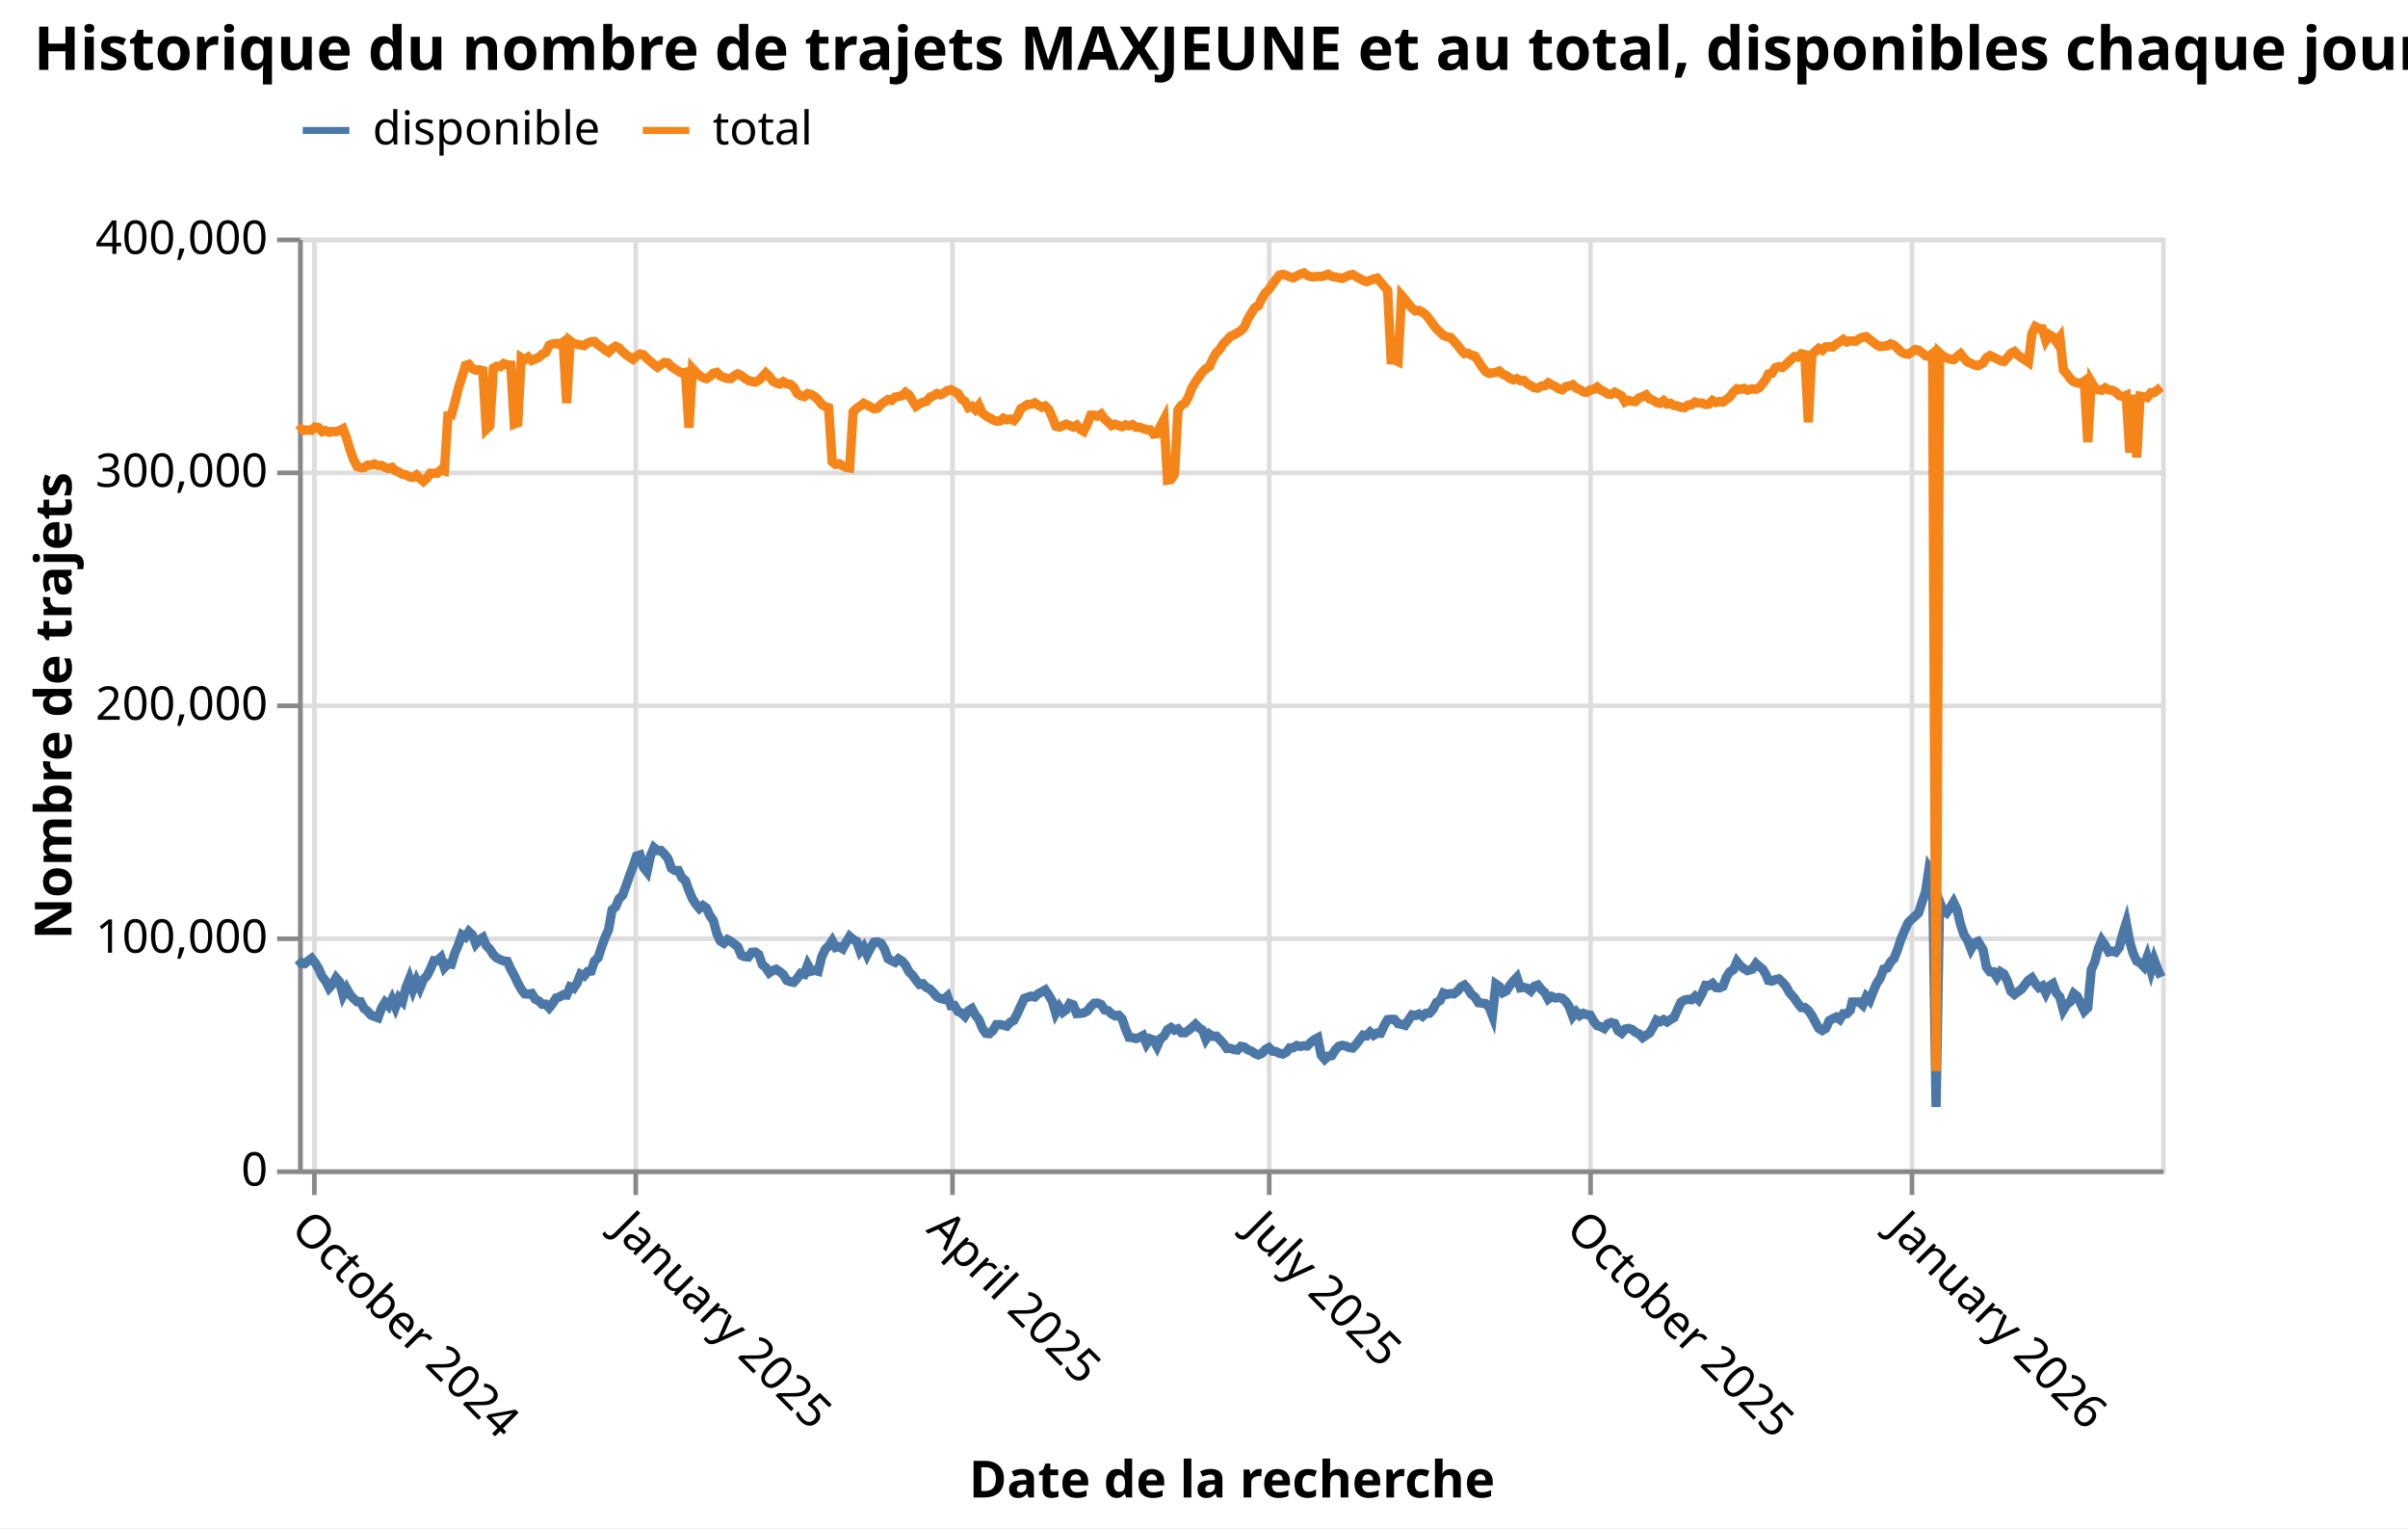
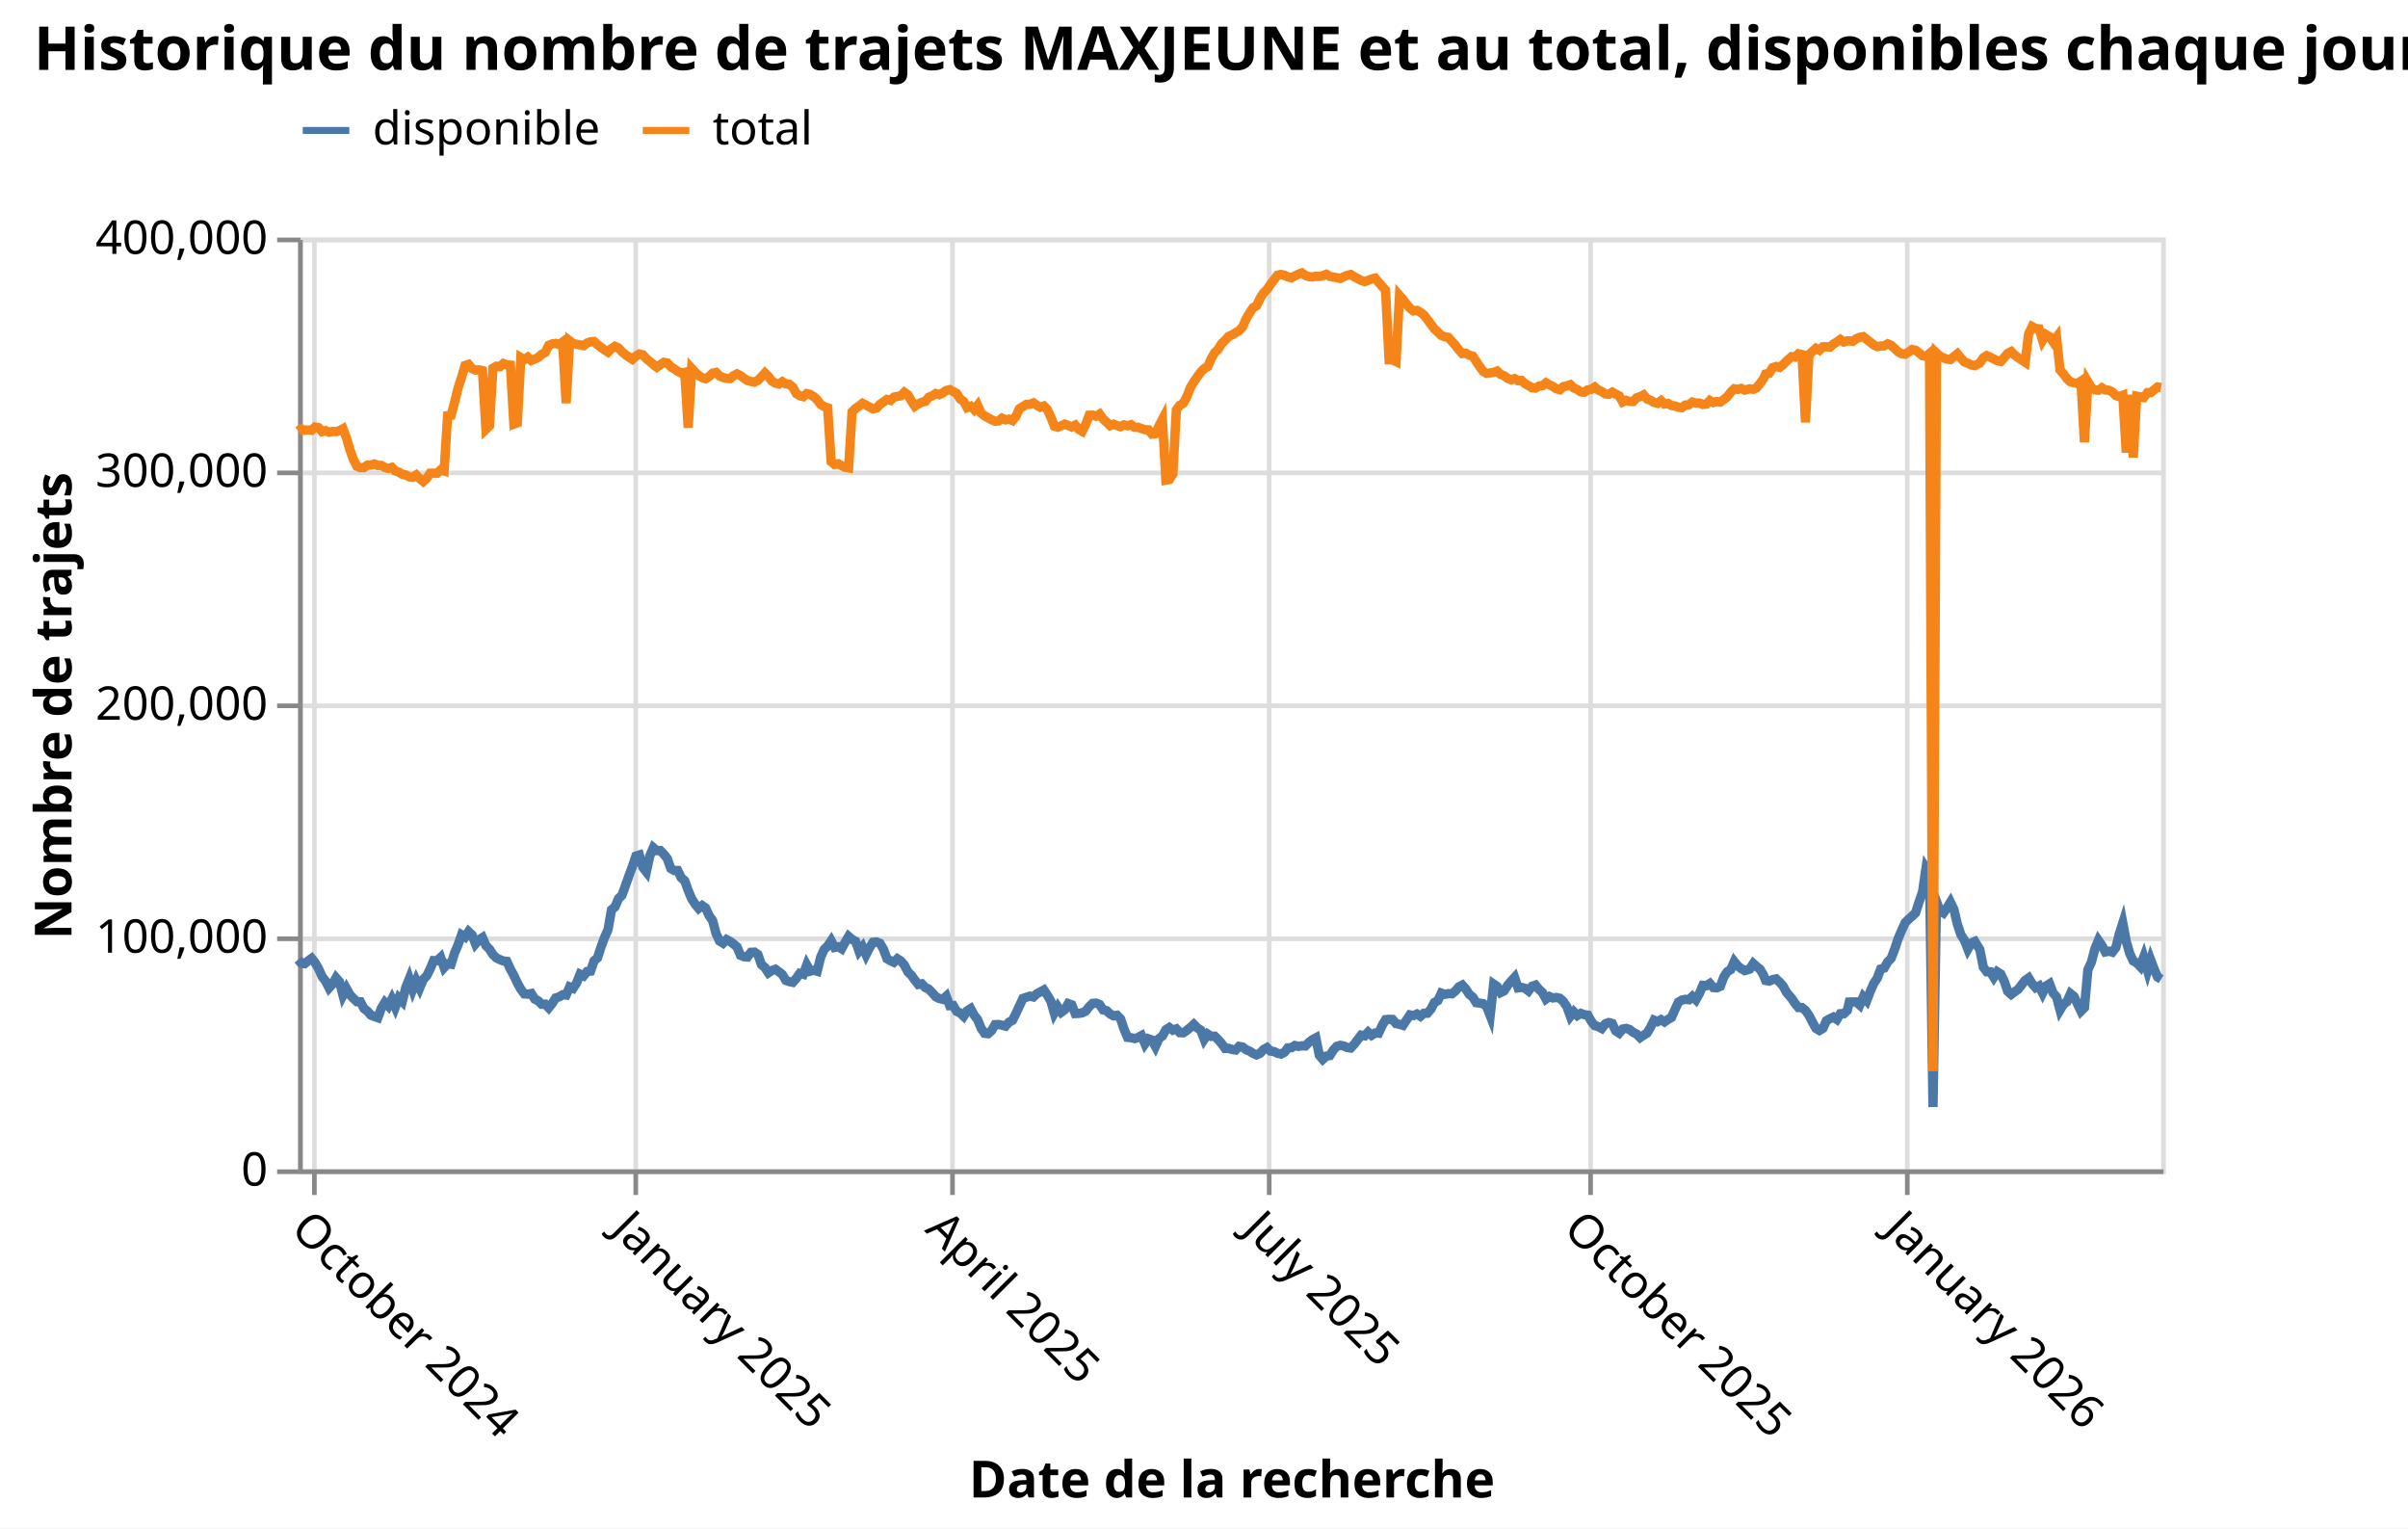
<svg xmlns="http://www.w3.org/2000/svg" version="1.1" class="marks" width="517" height="328" viewBox="0 0 517 328">
  <rect width="517" height="328" fill="white" />
  <g fill="none" stroke-miterlimit="10" transform="translate(64,51)">
    <g class="mark-group role-frame root" role="graphics-object" aria-roledescription="group mark container">
      <g transform="translate(0,0)">
        <path class="background" aria-hidden="true" d="M0.5,0.5h400v200h-400Z" stroke="#ddd" />
        <g>
          <g class="mark-group role-axis" aria-hidden="true">
            <g transform="translate(0.5,200.5)">
              <path class="background" aria-hidden="true" d="M0,0h0v0h0Z" pointer-events="none" />
              <g>
                <g class="mark-rule role-axis-grid" pointer-events="none">
                  <line transform="translate(3,-200)" x2="0" y2="200" stroke="#ddd" stroke-width="1" opacity="1" />
                  <line transform="translate(72,-200)" x2="0" y2="200" stroke="#ddd" stroke-width="1" opacity="1" />
                  <line transform="translate(140,-200)" x2="0" y2="200" stroke="#ddd" stroke-width="1" opacity="1" />
                  <line transform="translate(208,-200)" x2="0" y2="200" stroke="#ddd" stroke-width="1" opacity="1" />
                  <line transform="translate(277,-200)" x2="0" y2="200" stroke="#ddd" stroke-width="1" opacity="1" />
-                   <line transform="translate(346,-200)" x2="0" y2="200" stroke="#ddd" stroke-width="1" opacity="1" />
+                   <line transform="translate(345,-200)" x2="0" y2="200" stroke="#ddd" stroke-width="1" opacity="1" />
                </g>
              </g>
              <path class="foreground" aria-hidden="true" d="" pointer-events="none" display="none" />
            </g>
          </g>
          <g class="mark-group role-axis" aria-hidden="true">
            <g transform="translate(0.5,0.5)">
              <path class="background" aria-hidden="true" d="M0,0h0v0h0Z" pointer-events="none" />
              <g>
                <g class="mark-rule role-axis-grid" pointer-events="none">
                  <line transform="translate(0,200)" x2="400" y2="0" stroke="#ddd" stroke-width="1" opacity="1" />
                  <line transform="translate(0,150)" x2="400" y2="0" stroke="#ddd" stroke-width="1" opacity="1" />
                  <line transform="translate(0,100)" x2="400" y2="0" stroke="#ddd" stroke-width="1" opacity="1" />
                  <line transform="translate(0,50)" x2="400" y2="0" stroke="#ddd" stroke-width="1" opacity="1" />
                  <line transform="translate(0,0)" x2="400" y2="0" stroke="#ddd" stroke-width="1" opacity="1" />
                </g>
              </g>
              <path class="foreground" aria-hidden="true" d="" pointer-events="none" display="none" />
            </g>
          </g>
          <g class="mark-group role-axis" role="graphics-symbol" aria-roledescription="axis" aria-label="X-axis titled 'Date de la recherche' for a time scale with values from September 2024 to March 2026">
            <g transform="translate(0.5,200.5)">
              <path class="background" aria-hidden="true" d="M0,0h0v0h0Z" pointer-events="none" />
              <g>
                <g class="mark-rule role-axis-tick" pointer-events="none">
                  <line transform="translate(3,0)" x2="0" y2="5" stroke="#888" stroke-width="1" opacity="1" />
                  <line transform="translate(72,0)" x2="0" y2="5" stroke="#888" stroke-width="1" opacity="1" />
                  <line transform="translate(140,0)" x2="0" y2="5" stroke="#888" stroke-width="1" opacity="1" />
                  <line transform="translate(208,0)" x2="0" y2="5" stroke="#888" stroke-width="1" opacity="1" />
                  <line transform="translate(277,0)" x2="0" y2="5" stroke="#888" stroke-width="1" opacity="1" />
-                   <line transform="translate(346,0)" x2="0" y2="5" stroke="#888" stroke-width="1" opacity="1" />
+                   <line transform="translate(345,0)" x2="0" y2="5" stroke="#888" stroke-width="1" opacity="1" />
                </g>
                <g class="mark-text role-axis-label" pointer-events="none">
-                   <text text-anchor="start" transform="translate(3.276006,7) rotate(45) translate(0,8)" font-family="sans-serif" font-size="10px" fill="#000" opacity="1">October 2024</text>
-                   <text text-anchor="start" transform="translate(72.27909,7) rotate(45) translate(0,8)" font-family="sans-serif" font-size="10px" fill="#000" opacity="1">January 2025</text>
-                   <text text-anchor="start" transform="translate(139.7821,7) rotate(45) translate(0,8)" font-family="sans-serif" font-size="10px" fill="#000" opacity="1">April 2025</text>
-                   <text text-anchor="start" transform="translate(208.0352,7) rotate(45) translate(0,8)" font-family="sans-serif" font-size="10px" fill="#000" opacity="1">July 2025</text>
-                   <text text-anchor="start" transform="translate(277.0383,7) rotate(45) translate(0,8)" font-family="sans-serif" font-size="10px" fill="#000" opacity="1">October 2025</text>
-                   <text text-anchor="start" transform="translate(346.0413,7) rotate(45) translate(0,8)" font-family="sans-serif" font-size="10px" fill="#000" opacity="1">January 2026</text>
+                   <text text-anchor="start" transform="translate(3.269875,7) rotate(45) translate(0,8)" font-family="sans-serif" font-size="10px" fill="#000" opacity="1">October 2024</text>
+                   <text text-anchor="start" transform="translate(72.14382,7) rotate(45) translate(0,8)" font-family="sans-serif" font-size="10px" fill="#000" opacity="1">January 2025</text>
+                   <text text-anchor="start" transform="translate(139.5205,7) rotate(45) translate(0,8)" font-family="sans-serif" font-size="10px" fill="#000" opacity="1">April 2025</text>
+                   <text text-anchor="start" transform="translate(207.6458,7) rotate(45) translate(0,8)" font-family="sans-serif" font-size="10px" fill="#000" opacity="1">July 2025</text>
+                   <text text-anchor="start" transform="translate(276.5198,7) rotate(45) translate(0,8)" font-family="sans-serif" font-size="10px" fill="#000" opacity="1">October 2025</text>
+                   <text text-anchor="start" transform="translate(345.3937,7) rotate(45) translate(0,8)" font-family="sans-serif" font-size="10px" fill="#000" opacity="1">January 2026</text>
                </g>
                <g class="mark-rule role-axis-domain" pointer-events="none">
                  <line transform="translate(0,0)" x2="400" y2="0" stroke="#888" stroke-width="1" opacity="1" />
                </g>
                <g class="mark-text role-axis-title" pointer-events="none">
                  <text text-anchor="middle" transform="translate(200,69.92215)" font-family="sans-serif" font-size="11px" font-weight="bold" fill="#000" opacity="1">Date de la recherche</text>
                </g>
              </g>
              <path class="foreground" aria-hidden="true" d="" pointer-events="none" display="none" />
            </g>
          </g>
          <g class="mark-group role-axis" role="graphics-symbol" aria-roledescription="axis" aria-label="Y-axis titled 'Nombre de trajets' for a linear scale with values from 0 to 400,000">
            <g transform="translate(0.5,0.5)">
              <path class="background" aria-hidden="true" d="M0,0h0v0h0Z" pointer-events="none" />
              <g>
                <g class="mark-rule role-axis-tick" pointer-events="none">
                  <line transform="translate(0,200)" x2="-5" y2="0" stroke="#888" stroke-width="1" opacity="1" />
                  <line transform="translate(0,150)" x2="-5" y2="0" stroke="#888" stroke-width="1" opacity="1" />
                  <line transform="translate(0,100)" x2="-5" y2="0" stroke="#888" stroke-width="1" opacity="1" />
                  <line transform="translate(0,50)" x2="-5" y2="0" stroke="#888" stroke-width="1" opacity="1" />
                  <line transform="translate(0,0)" x2="-5" y2="0" stroke="#888" stroke-width="1" opacity="1" />
                </g>
                <g class="mark-text role-axis-label" pointer-events="none">
                  <text text-anchor="end" transform="translate(-7,203)" font-family="sans-serif" font-size="10px" fill="#000" opacity="1">0</text>
                  <text text-anchor="end" transform="translate(-7,153)" font-family="sans-serif" font-size="10px" fill="#000" opacity="1">100,000</text>
                  <text text-anchor="end" transform="translate(-7,103)" font-family="sans-serif" font-size="10px" fill="#000" opacity="1">200,000</text>
                  <text text-anchor="end" transform="translate(-7,53)" font-family="sans-serif" font-size="10px" fill="#000" opacity="1">300,000</text>
                  <text text-anchor="end" transform="translate(-7,3)" font-family="sans-serif" font-size="10px" fill="#000" opacity="1">400,000</text>
                </g>
                <g class="mark-rule role-axis-domain" pointer-events="none">
                  <line transform="translate(0,200)" x2="0" y2="-200" stroke="#888" stroke-width="1" opacity="1" />
                </g>
                <g class="mark-text role-axis-title" pointer-events="none">
                  <text text-anchor="middle" transform="translate(-47.14746,100) rotate(-90) translate(0,-2)" font-family="sans-serif" font-size="11px" font-weight="bold" fill="#000" opacity="1">Nombre de trajets</text>
                </g>
              </g>
              <path class="foreground" aria-hidden="true" d="" pointer-events="none" display="none" />
            </g>
          </g>
          <g class="mark-group role-scope pathgroup" role="graphics-object" aria-roledescription="group mark container">
            <g transform="translate(0,0)">
              <path class="background" aria-hidden="true" d="M0,0h400v200h-400Z" />
              <g>
                <g class="mark-line role-mark marks" role="graphics-object" aria-roledescription="line mark container">
-                   <path aria-label="Date de la recherche: September 2024; Nombre de trajets: 90064; variable: disponible" role="graphics-symbol" aria-roledescription="line mark" d="M0,154.968L0.659,155.733L1.409,155.849L2.159,155.249L2.909,154.706L3.659,155.647L4.41,156.936L5.16,158.611L5.909,159.578L6.659,161.051L7.409,160.232L8.159,158.887L8.91,159.757L9.66,162.622L10.41,161.186L11.16,162.517L11.91,163.314L12.66,164.01L13.41,164.032L14.16,165.467L14.91,166.043L15.66,166.883L16.41,167.187L17.16,167.45L17.91,165.395L18.66,164.165L19.41,164.939L20.16,163.463L20.91,165.186L21.66,163.209L22.41,163.971L23.16,160.982L23.916,159.082L24.66,161.376L25.41,159.478L26.16,161.072L26.91,159.24L27.661,158.471L28.41,156.976L29.16,155.186L29.91,155.206L30.662,154.501L31.411,156.687L32.161,155.87L32.911,155.975L33.661,153.544L34.411,151.81L35.162,149.657L35.911,150.119L36.661,148.968L37.411,149.665L38.163,151.587L38.911,150.725L39.662,150.247L40.411,151.977L41.161,152.725L41.911,153.898L42.661,154.616L43.411,154.978L44.161,155.274L44.911,155.354L45.661,157.015L46.411,158.365L47.161,159.98L47.911,161.327L48.661,162.333L49.411,162.388L50.162,162.251L50.911,163.458L51.662,163.83L52.412,164.564L53.162,164.539L53.912,165.319L54.662,164.379L55.412,163.203L56.162,162.973L56.912,162.518L57.662,162.586L58.412,160.835L59.162,161.142L59.912,159.983L60.662,158.101L61.412,158.467L62.162,157.526L62.912,157.444L63.662,155.239L64.412,154.588L65.162,152.251L65.912,150.225L66.662,148.563L67.412,144.291L68.162,143.67L68.912,141.894L69.662,141.173L70.412,139.108L71.162,136.98L71.912,134.989L72.662,132.763L73.412,132.524L74.162,135.188L74.912,136.135L75.662,132.697L76.412,130.95L77.163,131.578L77.913,131.561L78.663,132.339L79.413,133.284L80.163,135.399L80.913,135.847L81.663,135.858L82.413,137.406L83.163,138.04L83.913,140.126L84.663,141.915L85.413,143.074L86.163,143.981L86.913,143.375L87.663,143.9L88.413,145.535L89.163,146.599L89.913,149.389L90.663,150.987L91.413,151.445L92.163,150.679L92.913,151.062L93.663,151.618L94.413,152.229L95.163,154.046L95.913,154.351L96.663,154.412L97.413,153.406L98.164,153.367L98.913,153.888L99.663,156.04L100.414,156.669L101.164,157.81L101.914,157.313L102.664,157.047L103.414,157.575L104.164,158.166L104.914,159.431L105.664,159.706L106.414,159.848L107.164,158.995L107.914,157.945L108.664,158.136L109.414,156.106L110.164,157.462L110.914,157.265L111.664,157.476L112.414,154.421L113.164,152.787L113.914,152.041L114.664,150.938L115.414,152.365L116.164,152.195L116.914,152.643L117.664,151.262L118.414,150.001L119.164,150.645L119.914,151.037L120.664,153.158L121.415,152.225L122.164,153.922L122.915,152.442L123.665,151.259L124.415,151.191L125.165,151.477L125.915,152.743L126.665,154.781L127.415,155.208L128.165,155.551L128.915,154.8L129.665,155.283L130.415,156.148L131.165,157.605L131.915,158.325L132.665,159.373L133.415,160.304L134.165,160.171L134.915,160.969L135.665,161.308L136.415,162.091L137.165,162.944L137.915,163.317L138.665,163.501L139.415,162.836L140.165,164.858L140.915,164.829L141.665,166.086L142.415,166.43L143.165,167.135L143.915,165.96L144.665,165.495L145.415,166.877L146.166,167.849L146.916,169.688L147.666,170.789L148.416,170.875L149.166,170.221L149.916,168.943L150.666,168.904L151.416,169.053L152.166,169.255L152.916,168.412L153.666,168.02L154.416,166.532L155.166,164.924L155.916,163.313L156.666,163.048L157.416,162.82L158.166,162.997L158.916,162.291L159.666,161.905L160.416,161.49L161.166,162.601L161.916,163.887L162.666,166.459L163.416,165.131L164.166,166.265L164.916,165.732L165.666,164.419L166.416,164.685L167.167,166.554L167.916,166.527L168.667,166.396L169.417,166.035L170.167,165.078L170.917,164.366L171.667,164.313L172.417,164.62L173.167,165.77L173.917,165.935L174.667,166.64L175.417,167.049L176.167,166.921L176.917,167.69L177.667,169.905L178.417,171.652L179.167,171.735L179.917,171.918L180.667,171.688L181.417,171.282L182.167,173.049L182.917,171.97L183.667,172.23L184.417,173.612L185.167,171.945L185.917,171.366L186.667,170.02L187.417,169.554L188.167,170.116L188.918,169.844L189.668,170.659L190.418,170.679L191.168,170.16L191.918,169.553L192.668,168.868L193.418,169.634L194.168,170.104L194.918,172.084L195.668,170.968L196.418,171.455L197.168,171.414L197.918,172.162L198.668,173L199.418,174.038L200.168,174.015L200.918,174.271L201.668,174.377L202.418,173.602L203.168,173.737L203.918,174.319L204.668,174.612L205.418,175.106L206.168,175.429L206.918,175.097L207.668,174.282L208.418,173.871L209.168,174.614L209.918,174.699L210.669,175.073L211.419,175.245L212.169,174.872L212.919,173.92L213.669,173.889L214.419,173.422L215.169,173.601L215.919,173.471L216.669,173.506L217.419,172.75L218.169,172.175L218.919,171.774L219.669,175.505L220.419,176.378L221.169,175.686L221.919,175.588L222.669,174.388L223.419,173.605L224.169,173.373L224.919,173.515L225.669,173.844L226.42,173.947L227.169,173.151L227.919,172.167L228.669,171.187L229.419,171.332L230.169,170.541L230.919,171.215L231.669,170.732L232.419,170.771L233.169,169.151L233.919,167.868L234.67,167.786L235.42,167.82L236.17,168.715L236.92,168.859L237.67,169.08L238.42,167.953L239.17,166.84L239.92,166.977L240.671,166.657L241.42,167.146L242.17,166.484L242.92,166.475L243.67,165.623L244.42,164.178L245.17,163.778L245.92,162.162L246.67,162.437L247.42,162.265L248.17,162.317L248.92,161.742L249.67,160.848L250.428,160.444L251.17,161.271L251.92,162.424L252.67,163.016L253.421,164.217L254.17,164.319L254.921,164.418L255.67,165.054L256.421,166.983L257.171,160.232L257.921,160.738L258.671,162.052L259.421,161.678L260.171,160.509L260.921,159.6L261.671,158.795L262.421,161.033L263.171,160.935L263.921,161.135L264.671,161.704L265.421,160.708L266.171,160.444L266.921,161.365L267.671,162.053L268.421,163.443L269.171,162.892L269.921,163.207L270.671,163.107L271.421,163.285L272.171,163.972L272.921,165.093L273.671,167.142L274.421,166.188L275.171,166.971L275.921,166.514L276.671,166.797L277.421,166.898L278.171,168.219L278.922,169.148L279.672,169.359L280.422,169.754L281.172,168.774L281.922,168.487L282.672,168.685L283.422,170.267L284.172,170.754L284.922,169.882L285.672,169.748L286.422,169.979L287.172,170.59L287.922,170.941L288.672,171.71L289.422,171.203L290.172,170.738L290.922,169.486L291.672,167.974L292.422,168.298L293.172,167.867L293.922,168.346L294.672,167.821L295.422,167.402L296.172,165.689L296.923,164.094L297.672,163.656L298.422,163.5L299.172,163.587L299.922,162.873L300.672,163.597L301.423,162.261L302.173,160.504L302.923,160.572L303.673,160.1L304.423,160.98L305.173,161.035L305.923,160.705L306.673,158.704L307.423,157.564L308.173,157.112L308.923,155.393L309.673,156.323L310.423,156.904L311.173,157.334L312.225,157.028L313.022,155.821L313.746,156.472L314.494,157.061L315.243,158.366L315.673,159.443L316.423,159.592L317.173,159.266L317.923,159.113L318.673,159.8L319.423,160.641L320.173,162.019L321.263,163.283L321.994,164.362L322.745,165.269L323.495,165.269L324.244,165.882L324.995,166.94L325.745,168.382L326.495,169.732L327.245,170.182L327.995,169.737L328.745,168.081L329.497,167.658L330.249,167.31L330.996,167.822L331.746,166.598L332.495,166.586L333.245,165.885L333.674,164.085L334.424,164.059L335.174,164.067L335.924,164.733L336.674,162.967L337.424,163.781L338.174,161.834L338.924,160.089L339.674,158.98L340.424,156.998L341.174,156.787L341.924,155.466L342.674,154.703L343.424,152.749L344.174,150.484L344.924,148.73L345.675,147.071L346.425,146.313L347.175,145.653L347.925,144.94L348.675,142.597L349.425,140.436L350.175,135.323L350.925,136.51L351.675,186.612L352.425,142.499L353.175,144.484L353.925,144.958L354.675,143.886L355.425,142.659L356.175,144.224L356.925,147.405L357.675,149.643L358.425,150.798L359.175,152.713L359.925,151.395L360.675,151.076L361.749,152.824L362.498,156.59L363.247,157.584L363.997,157.599L364.748,158.775L365.498,157.593L366.248,158.066L366.999,159.612L367.751,161.791L368.499,162.439L369.248,161.866L369.999,161.353L371.499,159.422L372.249,158.908L372.999,160.134L373.749,160.994L374.499,160.624L375.25,162.154L376,160.64L376.751,160.16L377.5,162.131L378.25,162.968L379,165.794L379.751,164.55L380.499,164.01L381.249,162.283L382.002,162.883L382.75,164.48L383.5,166.041L384.249,165.287L384.999,157.145L385.749,155.509L386.501,152.648L387.25,150.842L388,151.924L388.75,153.325L389.499,153.163L390.249,153.38L390.999,152.399L391.752,149.456L392.5,147.11L393.25,151.1L394,153.679L394.75,155.268L395.499,155.663L396.25,156.453L397,154.444L397.824,157.331L398.5,155.027L399.25,157.028L400,158.713" stroke="#4c78a8" stroke-width="2" />
+                   <path aria-label="Date de la recherche: September 2024; Nombre de trajets: 90064; variable: disponible" role="graphics-symbol" aria-roledescription="line mark" d="M0,154.968L0.658,155.733L1.407,155.849L2.155,155.249L2.904,154.706L3.652,155.647L4.402,156.936L5.15,158.611L5.898,159.578L6.647,161.051L7.396,160.232L8.144,158.887L8.893,159.757L9.641,162.622L10.39,161.186L11.139,162.517L11.887,163.314L12.636,164.01L13.385,164.032L14.133,165.467L14.882,166.043L15.631,166.883L16.379,167.187L17.128,167.45L17.876,165.395L18.625,164.165L19.374,164.939L20.122,163.463L20.871,165.186L21.62,163.209L22.368,163.971L23.117,160.982L23.871,159.082L24.614,161.376L25.363,159.478L26.111,161.072L26.86,159.24L27.609,158.471L28.357,156.976L29.106,155.186L29.854,155.206L30.604,154.501L31.352,156.687L32.1,155.87L32.849,155.975L33.598,153.544L34.346,151.81L35.096,149.657L35.844,150.119L36.592,148.968L37.341,149.665L38.091,151.587L38.838,150.725L39.587,150.247L40.335,151.977L41.084,152.725L41.833,153.898L42.581,154.616L43.33,154.978L44.078,155.274L44.827,155.354L45.576,157.015L46.324,158.365L47.073,159.98L47.822,161.327L48.57,162.333L49.319,162.388L50.068,162.251L50.816,163.458L51.565,163.83L52.314,164.564L53.062,164.539L53.811,165.319L54.56,164.379L55.308,163.203L56.056,162.973L56.805,162.518L57.554,162.586L58.302,160.835L59.051,161.142L59.8,159.983L60.548,158.101L61.297,158.467L62.046,157.526L62.794,157.444L63.543,155.239L64.291,154.588L65.04,152.251L65.789,150.225L66.537,148.563L67.286,144.291L68.035,143.67L68.783,141.894L69.532,141.173L70.28,139.108L71.029,136.98L71.778,134.989L72.526,132.763L73.275,132.524L74.024,135.188L74.772,136.135L75.521,132.697L76.269,130.95L77.018,131.578L77.767,131.561L78.515,132.339L79.265,133.284L80.013,135.399L80.761,135.847L81.51,135.858L82.259,137.406L83.007,138.04L83.756,140.126L84.504,141.915L85.253,143.074L86.002,143.981L86.75,143.375L87.499,143.9L88.248,145.535L88.996,146.599L89.745,149.389L90.493,150.987L91.242,151.445L91.991,150.679L92.739,151.062L93.488,151.618L94.237,152.229L94.985,154.046L95.734,154.351L96.482,154.412L97.231,153.406L97.98,153.367L98.728,153.888L99.477,156.04L100.226,156.669L100.974,157.81L101.723,157.313L102.472,157.047L103.22,157.575L103.969,158.166L104.717,159.431L105.466,159.706L106.215,159.848L106.963,158.995L107.712,157.945L108.461,158.136L109.209,156.106L109.958,157.462L110.707,157.265L111.455,157.476L112.204,154.421L112.952,152.787L113.701,152.041L114.45,150.938L115.198,152.365L115.947,152.195L116.695,152.643L117.444,151.262L118.193,150.001L118.941,150.645L119.69,151.037L120.439,153.158L121.187,152.225L121.936,153.922L122.684,152.442L123.433,151.259L124.182,151.191L124.93,151.477L125.679,152.743L126.428,154.781L127.176,155.208L127.925,155.551L128.674,154.8L129.422,155.283L130.171,156.148L130.919,157.605L131.668,158.325L132.417,159.373L133.165,160.304L133.914,160.171L134.663,160.969L135.411,161.308L136.16,162.091L136.908,162.944L137.657,163.317L138.406,163.501L139.154,162.836L139.903,164.858L140.652,164.829L141.4,166.086L142.149,166.43L142.897,167.135L143.646,165.96L144.395,165.495L145.143,166.877L145.892,167.849L146.641,169.688L147.389,170.789L148.138,170.875L148.886,170.221L149.635,168.943L150.384,168.904L151.132,169.053L151.881,169.255L152.63,168.412L153.378,168.02L154.127,166.532L154.876,164.924L155.624,163.313L156.373,163.048L157.121,162.82L157.87,162.997L158.619,162.291L159.367,161.905L160.116,161.49L160.865,162.601L161.613,163.887L162.362,166.459L163.11,165.131L163.859,166.265L164.608,165.732L165.356,164.419L166.105,164.685L166.854,166.554L167.602,166.527L168.351,166.396L169.1,166.035L169.848,165.078L170.597,164.366L171.345,164.313L172.094,164.62L172.843,165.77L173.591,165.935L174.34,166.64L175.089,167.049L175.837,166.921L176.586,167.69L177.334,169.905L178.083,171.652L178.832,171.735L179.58,171.918L180.329,171.688L181.078,171.282L181.826,173.049L182.575,171.97L183.323,172.23L184.072,173.612L184.821,171.945L185.569,171.366L186.318,170.02L187.067,169.554L187.815,170.116L188.564,169.844L189.313,170.659L190.061,170.679L190.81,170.16L191.559,169.553L192.307,168.868L193.056,169.634L193.804,170.104L194.553,172.084L195.302,170.968L196.051,171.455L196.799,171.414L197.548,172.162L198.296,173L199.045,174.038L199.793,174.015L200.542,174.271L201.291,174.377L202.039,173.602L202.788,173.737L203.536,174.319L204.285,174.612L205.034,175.106L205.782,175.429L206.531,175.097L207.28,174.282L208.028,173.871L208.777,174.614L209.526,174.699L210.274,175.073L211.023,175.245L211.771,174.872L212.52,173.92L213.269,173.889L214.017,173.422L214.766,173.601L215.515,173.471L216.263,173.506L217.012,172.75L217.761,172.175L218.509,171.774L219.258,175.505L220.006,176.378L220.755,175.686L221.504,175.588L222.252,174.388L223.001,173.605L223.75,173.373L224.498,173.515L225.247,173.844L225.996,173.947L226.744,173.151L227.493,172.167L228.241,171.187L228.99,171.332L229.739,170.541L230.487,171.215L231.236,170.732L231.984,170.771L232.733,169.151L233.482,167.868L234.23,167.786L234.979,167.82L235.728,168.715L236.476,168.859L237.225,169.08L237.973,167.953L238.722,166.84L239.471,166.977L240.22,166.657L240.968,167.146L241.717,166.484L242.465,166.475L243.214,165.623L243.963,164.178L244.711,163.778L245.46,162.162L246.209,162.437L246.957,162.265L247.706,162.317L248.454,161.742L249.203,160.848L249.959,160.444L250.7,161.271L251.449,162.424L252.198,163.016L252.946,164.217L253.695,164.319L254.443,164.418L255.192,165.054L255.941,166.983L256.689,160.232L257.438,160.738L258.186,162.052L258.935,161.678L259.684,160.509L260.432,159.6L261.181,158.795L261.93,161.033L262.678,160.935L263.427,161.135L264.176,161.704L264.924,160.708L265.673,160.444L266.422,161.365L267.17,162.053L267.919,163.443L268.667,162.892L269.416,163.207L270.165,163.107L270.913,163.285L271.662,163.972L272.41,165.093L273.159,167.142L273.908,166.188L274.656,166.971L275.405,166.514L276.154,166.797L276.902,166.898L277.651,168.219L278.4,169.148L279.148,169.359L279.897,169.754L280.645,168.774L281.394,168.487L282.143,168.685L282.891,170.267L283.64,170.754L284.389,169.882L285.137,169.748L285.886,169.979L286.634,170.59L287.383,170.941L288.132,171.71L288.88,171.203L289.629,170.738L290.378,169.486L291.126,167.974L291.875,168.298L292.623,167.867L293.372,168.346L294.121,167.821L294.869,167.402L295.618,165.689L296.368,164.094L297.115,163.656L297.864,163.5L298.613,163.587L299.361,162.873L300.11,163.597L300.859,162.261L301.607,160.504L302.356,160.572L303.104,160.1L303.853,160.98L304.602,161.035L305.35,160.705L306.099,158.704L306.847,157.564L307.596,157.112L308.345,155.393L309.093,156.323L309.842,156.904L310.591,157.334L311.64,157.028L312.436,155.821L313.159,156.472L313.906,157.061L314.653,158.366L315.082,159.443L315.831,159.592L316.58,159.266L317.328,159.113L318.077,159.8L318.825,160.641L319.574,162.019L320.662,163.283L321.392,164.362L322.141,165.269L322.89,165.269L323.638,165.882L324.387,166.94L325.135,168.382L325.884,169.732L326.632,170.182L327.381,169.737L328.13,168.081L328.88,167.658L329.631,167.31L330.376,167.822L331.125,166.598L331.873,166.586L332.621,165.885L333.049,164.085L333.798,164.059L334.547,164.067L335.295,164.733L336.044,162.967L336.793,163.781L337.541,161.834L338.29,160.089L339.039,158.98L339.787,156.998L340.536,156.787L341.284,155.466L342.033,154.703L342.782,152.749L343.53,150.484L344.279,148.73L345.028,147.071L345.776,146.313L346.525,145.653L347.273,144.94L348.022,142.597L348.771,140.436L349.519,135.323L350.268,136.51L351.017,186.612L351.765,142.499L352.514,144.484L353.262,144.958L354.011,143.886L354.76,142.659L355.508,144.224L356.257,147.405L357.006,149.643L357.754,150.798L358.503,152.713L359.252,151.395L360,151.076L361.072,152.824L361.82,156.59L362.567,157.584L363.316,157.599L364.065,158.775L364.814,157.593L365.563,158.066L366.312,159.612L367.062,161.791L367.809,162.439L368.557,161.866L369.306,161.353L370.804,159.422L371.553,158.908L372.301,160.134L373.05,160.994L373.798,160.624L374.548,162.154L375.296,160.64L376.045,160.16L376.793,162.131L377.542,162.968L378.291,165.794L379.04,164.55L379.787,164.01L380.536,162.283L381.287,162.883L382.033,164.48L382.782,166.041L383.53,165.287L384.278,157.145L385.027,155.509L385.777,152.648L386.525,150.842L387.274,151.924L388.022,153.325L388.77,153.163L389.519,153.38L390.268,152.399L391.019,149.456L391.765,147.11L392.514,151.1L393.263,153.679L394.011,155.268L394.759,155.663L395.508,156.453L396.257,154.444L397.08,157.331L397.754,155.027L398.503,157.028L399.251,158.713L400,159.183" stroke="#4c78a8" stroke-width="2" />
                </g>
              </g>
              <path class="foreground" aria-hidden="true" d="" display="none" />
            </g>
            <g transform="translate(0,0)">
              <path class="background" aria-hidden="true" d="M0,0h400v200h-400Z" />
              <g>
                <g class="mark-line role-mark marks" role="graphics-object" aria-roledescription="line mark container">
-                   <path aria-label="Date de la recherche: September 2024; Nombre de trajets: 316947; variable: total" role="graphics-symbol" aria-roledescription="line mark" d="M0,41.527L0.659,41.049L1.409,41.365L2.159,41.288L2.909,41.358L3.659,40.661L4.41,40.8L5.16,41.647L5.909,41.43L6.659,41.781L7.409,41.611L8.159,41.656L8.91,41.43L9.66,41.03L10.41,43.01L11.16,45.596L11.91,47.643L12.66,49.087L13.41,49.384L14.16,49.365L14.91,48.839L15.66,48.832L16.41,48.585L17.16,48.91L17.91,48.899L18.66,49.331L19.41,49.564L20.16,49.321L20.91,50.066L21.66,50.34L22.41,50.805L23.16,50.942L23.916,51.354L24.66,51.45L25.41,50.957L26.16,51.726L26.91,52.334L27.661,51.669L28.41,50.57L29.16,50.564L29.91,50.562L30.662,49.876L31.411,50.093L32.161,38.228L32.911,38.143L33.661,35.371L34.411,32.326L35.162,30.021L35.911,27.456L36.661,27.215L37.411,28.117L38.163,28.444L38.911,28.367L39.662,28.557L40.411,41.151L41.161,40.42L41.911,28.041L42.661,27.611L43.411,27.705L44.161,27.039L44.911,27.306L45.661,27.371L46.411,40.039L47.161,39.766L47.911,25.754L48.661,26.212L49.411,25.675L50.162,26.382L50.911,26.069L51.662,25.719L52.412,25.039L53.162,24.65L53.912,23.12L54.662,22.817L55.412,22.71L56.162,22.94L56.912,22.407L57.662,35.535L58.412,22.16L59.162,22.744L59.912,22.89L60.662,23.04L61.412,23.195L62.162,22.626L62.912,22.355L63.662,22.304L64.412,22.991L65.162,23.55L65.912,24.107L66.662,24.576L67.412,23.818L68.162,23.341L68.912,23.676L69.662,24.5L70.412,25.115L71.162,25.657L71.912,26.126L72.662,25.436L73.412,24.98L74.162,25.17L74.912,25.974L75.662,26.597L76.412,27.242L77.163,27.815L77.913,27.286L78.663,26.791L79.413,26.904L80.163,27.712L80.913,28.178L81.663,28.689L82.413,29.084L83.163,28.919L83.913,40.807L84.663,28.083L85.413,28.901L86.163,29.61L86.913,30.048L87.663,30.29L88.413,29.815L89.163,29.11L89.913,28.935L90.663,29.696L91.413,30.018L92.163,30.221L92.913,30.265L93.663,29.649L94.413,29.249L95.163,29.627L95.913,30.194L96.663,30.682L97.413,30.869L98.164,31.018L98.913,30.63L99.663,29.898L100.414,29.063L101.164,29.787L101.914,30.791L102.664,31.233L103.414,31.43L104.164,30.925L104.914,31.398L105.664,31.486L106.414,32.116L107.164,33.46L107.914,33.938L108.664,34.14L109.414,33.49L110.164,33.675L110.914,34.13L111.664,34.822L112.414,35.822L113.164,36.272L113.914,36.531L114.664,48.092L115.414,48.7L116.164,48.537L116.914,48.953L117.664,49.309L118.414,49.441L119.164,37.403L119.914,36.658L120.664,36.172L121.415,35.573L122.164,35.953L122.915,36.352L123.665,36.749L124.415,36.606L125.165,35.803L125.915,35.27L126.665,34.746L127.415,34.945L128.165,34.238L128.915,34.09L129.665,33.953L130.415,33.214L131.165,33.749L131.915,35.042L132.665,36.193L133.415,35.709L134.165,35.329L134.915,35.163L135.665,34.246L136.415,33.944L137.165,33.472L137.915,33.717L138.665,33.352L139.415,32.816L140.165,32.633L140.915,33.048L141.665,33.438L142.415,34.651L143.165,35.16L143.915,36.488L144.665,36.186L145.415,36.929L146.166,35.987L146.916,37.685L147.666,38.249L148.416,38.674L149.166,39.089L149.916,39.408L150.666,39.365L151.416,38.758L152.166,39.11L152.916,38.964L153.666,39.274L154.416,38.372L155.166,36.711L155.916,36.258L156.666,35.788L157.416,35.793L158.166,35.479L158.916,35.973L159.666,36.414L160.416,36.152L161.166,36.902L161.916,38.521L162.666,40.467L163.416,40.691L164.166,40.384L164.916,40.043L165.666,40.336L166.416,40.649L167.167,40.256L167.916,41.172L168.667,41.592L169.417,40.08L170.167,38.132L170.917,38.1L171.667,38.331L172.417,37.88L173.167,38.948L173.917,39.611L174.667,40.357L175.417,40.06L176.167,40.349L176.917,40.586L177.667,40.189L178.417,40.399L179.167,40.158L179.917,40.715L180.667,40.699L181.417,40.983L182.167,41.231L182.917,41.256L183.667,42.185L184.417,42.09L185.167,40.438L185.917,39.02L186.667,52.049L187.417,51.912L188.167,50.752L188.918,36.969L189.668,35.983L190.418,35.548L191.168,34.173L191.918,32.211L192.668,30.981L193.418,29.89L194.168,28.866L194.918,28.1L195.668,27.683L196.418,25.971L197.168,24.683L197.918,23.962L198.668,22.735L199.418,22.033L200.168,21.19L200.918,20.884L201.668,20.419L202.418,19.985L203.168,19.168L203.918,17.456L204.668,16.19L205.418,15.035L206.168,14.634L206.918,13.064L207.668,11.864L208.418,11.148L209.168,10.03L209.918,9.048L210.669,8.079L211.419,7.898L212.169,8.097L212.919,8.432L213.669,8.631L214.419,8.218L215.169,7.851L215.919,7.582L216.669,8.117L217.419,8.381L218.169,8.445L218.919,8.299L219.669,8.35L220.419,8.168L221.169,7.874L221.919,8.324L222.669,8.467L223.419,8.599L224.169,8.763L224.919,8.411L225.669,8.105L226.42,7.916L227.169,8.394L227.919,8.785L228.669,9.192L229.419,9.444L230.169,9.189L230.919,8.868L231.669,8.691L232.419,9.589L233.169,10.45L233.919,11.298L234.67,26.241L235.42,26.255L236.17,26.615L236.92,12.424L237.67,13.281L238.42,14.295L239.17,15.142L239.92,15.736L240.671,15.622L241.42,16.027L242.17,16.613L242.92,17.571L243.67,18.592L244.42,19.595L245.17,20.28L245.92,21.004L246.67,21.29L247.42,21.409L248.17,22.259L248.92,23.083L249.67,24.075L250.428,24.892L251.17,24.815L251.92,25.244L252.67,25.441L253.421,26.561L254.17,27.699L254.921,28.712L255.67,29.141L256.421,29.038L257.171,28.923L257.921,28.652L258.671,29.351L259.421,29.653L260.171,30.2L260.921,30.52L261.671,30.271L262.421,30.71L263.171,30.667L263.921,31.361L264.671,31.769L265.421,32.228L266.171,32.306L266.921,31.876L267.671,31.782L268.421,31.17L269.171,31.611L269.921,31.946L270.671,32.459L271.421,32.654L272.171,31.981L272.921,31.844L273.671,31.574L274.421,32.295L275.171,32.595L275.921,33.111L276.671,33.202L277.421,32.672L278.171,32.566L278.922,32.081L279.672,32.709L280.422,33.048L281.172,33.56L281.922,33.638L282.672,33.176L283.422,33.573L284.172,33.975L284.922,35.29L285.672,34.936L286.422,35.158L287.172,35.173L287.922,34.383L288.672,34.136L289.422,33.757L290.172,34.643L290.922,34.921L291.672,35.372L292.422,35.572L293.172,35.004L293.922,35.725L294.672,35.591L295.422,36.046L296.172,36.129L296.923,36.411L297.672,36.495L298.422,35.929L299.172,35.871L299.922,35.301L300.672,35.509L301.423,35.509L302.173,35.814L302.923,35.738L303.673,34.966L304.423,35.394L305.173,35.18L305.923,35.303L306.673,34.746L307.423,34.16L308.173,33.165L308.923,32.445L309.673,32.579L310.423,32.374L311.173,32.739L312.225,32.449L313.022,32.556L313.746,32.219L314.494,31.284L315.243,30.231L315.673,29.282L316.423,29.126L317.173,27.921L317.923,27.676L318.673,27.879L319.423,27.284L320.173,26.502L321.263,25.553L321.994,25.661L322.745,24.935L323.495,25.109L324.244,39.657L324.995,25.119L325.745,24.443L326.495,23.78L327.245,24.181L327.995,23.443L328.745,23.422L329.497,23.494L330.249,22.861L330.996,22.395L331.746,21.859L332.495,22.405L333.245,22.175L333.674,22.17L334.424,22.253L335.174,21.71L335.924,21.394L336.674,21.258L337.424,21.857L338.174,22.439L338.924,23.033L339.674,23.395L340.424,23.27L341.174,23.237L341.924,22.803L342.674,23.117L343.424,23.798L344.174,24.517L344.924,24.92L345.675,25.031L346.425,24.564L347.175,24.028L347.925,24.176L348.675,24.738L349.425,25.347L350.175,25.513L350.925,24.879L351.675,178.925L352.425,24.768L353.175,25.453L353.925,25.789L354.675,26.089L355.425,26.18L356.175,25.529L356.925,24.935L357.675,25.871L358.425,26.7L359.175,26.965L359.925,27.343L360.675,27.483L361.749,26.915L362.498,25.784L363.247,25.331L363.997,25.67L364.748,26.047L365.498,26.418L366.248,26.584L366.999,25.747L367.751,24.838L368.499,24.454L369.248,25.225L369.999,25.757L371.499,26.757L372.249,20.622L372.999,19.107L373.749,19.508L374.499,19.581L375.25,22.066L376,20.829L376.751,21.273L377.5,22.379L378.25,21.385L379,28.397L379.751,29.265L380.499,30.309L381.249,30.947L382.002,31.184L382.75,31.307L383.5,30.804L384.249,43.911L384.999,30.944L385.749,32.2L386.501,32.687L387.25,32.757L388,32.246L388.75,32.696L389.499,32.761L390.249,33.153L390.999,33.895L391.752,34.136L392.5,33.849L393.25,46.143L394,33.753L394.75,47.188L395.499,34.039L396.25,34.177L397,34.329L397.824,33.267L398.5,33.268L399.25,32.668L400,32.063" stroke="#f58518" stroke-width="2" />
+                   <path aria-label="Date de la recherche: September 2024; Nombre de trajets: 316947; variable: total" role="graphics-symbol" aria-roledescription="line mark" d="M0,41.527L0.658,41.049L1.407,41.365L2.155,41.288L2.904,41.358L3.652,40.661L4.402,40.8L5.15,41.647L5.898,41.43L6.647,41.781L7.396,41.611L8.144,41.656L8.893,41.43L9.641,41.03L10.39,43.01L11.139,45.596L11.887,47.643L12.636,49.087L13.385,49.384L14.133,49.365L14.882,48.839L15.631,48.832L16.379,48.585L17.128,48.91L17.876,48.899L18.625,49.331L19.374,49.564L20.122,49.321L20.871,50.066L21.62,50.34L22.368,50.805L23.117,50.942L23.871,51.354L24.614,51.45L25.363,50.957L26.111,51.726L26.86,52.334L27.609,51.669L28.357,50.57L29.106,50.564L29.854,50.562L30.604,49.876L31.352,50.093L32.1,38.228L32.849,38.143L33.598,35.371L34.346,32.326L35.096,30.021L35.844,27.456L36.592,27.215L37.341,28.117L38.091,28.444L38.838,28.367L39.587,28.557L40.335,41.151L41.084,40.42L41.833,28.041L42.581,27.611L43.33,27.705L44.078,27.039L44.827,27.306L45.576,27.371L46.324,40.039L47.073,39.766L47.822,25.754L48.57,26.212L49.319,25.675L50.068,26.382L50.816,26.069L51.565,25.719L52.314,25.039L53.062,24.65L53.811,23.12L54.56,22.817L55.308,22.71L56.056,22.94L56.805,22.407L57.554,35.535L58.302,22.16L59.051,22.744L59.8,22.89L60.548,23.04L61.297,23.195L62.046,22.626L62.794,22.355L63.543,22.304L64.291,22.991L65.04,23.55L65.789,24.107L66.537,24.576L67.286,23.818L68.035,23.341L68.783,23.676L69.532,24.5L70.28,25.115L71.029,25.657L71.778,26.126L72.526,25.436L73.275,24.98L74.024,25.17L74.772,25.974L75.521,26.597L76.269,27.242L77.018,27.815L77.767,27.286L78.515,26.791L79.265,26.904L80.013,27.712L80.761,28.178L81.51,28.689L82.259,29.084L83.007,28.919L83.756,40.807L84.504,28.083L85.253,28.901L86.002,29.61L86.75,30.048L87.499,30.29L88.248,29.815L88.996,29.11L89.745,28.935L90.493,29.696L91.242,30.018L91.991,30.221L92.739,30.265L93.488,29.649L94.237,29.249L94.985,29.627L95.734,30.194L96.482,30.682L97.231,30.869L97.98,31.018L98.728,30.63L99.477,29.898L100.226,29.063L100.974,29.787L101.723,30.791L102.472,31.233L103.22,31.43L103.969,30.925L104.717,31.398L105.466,31.486L106.215,32.116L106.963,33.46L107.712,33.938L108.461,34.14L109.209,33.49L109.958,33.675L110.707,34.13L111.455,34.822L112.204,35.822L112.952,36.272L113.701,36.531L114.45,48.092L115.198,48.7L115.947,48.537L116.695,48.953L117.444,49.309L118.193,49.441L118.941,37.403L119.69,36.658L120.439,36.172L121.187,35.573L121.936,35.953L122.684,36.352L123.433,36.749L124.182,36.606L124.93,35.803L125.679,35.27L126.428,34.746L127.176,34.945L127.925,34.238L128.674,34.09L129.422,33.953L130.171,33.214L130.919,33.749L131.668,35.042L132.417,36.193L133.165,35.709L133.914,35.329L134.663,35.163L135.411,34.246L136.16,33.944L136.908,33.472L137.657,33.717L138.406,33.352L139.154,32.816L139.903,32.633L140.652,33.048L141.4,33.438L142.149,34.651L142.897,35.16L143.646,36.488L144.395,36.186L145.143,36.929L145.892,35.987L146.641,37.685L147.389,38.249L148.138,38.674L148.886,39.089L149.635,39.408L150.384,39.365L151.132,38.758L151.881,39.11L152.63,38.964L153.378,39.274L154.127,38.372L154.876,36.711L155.624,36.258L156.373,35.788L157.121,35.793L157.87,35.479L158.619,35.973L159.367,36.414L160.116,36.152L160.865,36.902L161.613,38.521L162.362,40.467L163.11,40.691L163.859,40.384L164.608,40.043L165.356,40.336L166.105,40.649L166.854,40.256L167.602,41.172L168.351,41.592L169.1,40.08L169.848,38.132L170.597,38.1L171.345,38.331L172.094,37.88L172.843,38.948L173.591,39.611L174.34,40.357L175.089,40.06L175.837,40.349L176.586,40.586L177.334,40.189L178.083,40.399L178.832,40.158L179.58,40.715L180.329,40.699L181.078,40.983L181.826,41.231L182.575,41.256L183.323,42.185L184.072,42.09L184.821,40.438L185.569,39.02L186.318,52.049L187.067,51.912L187.815,50.752L188.564,36.969L189.313,35.983L190.061,35.548L190.81,34.173L191.559,32.211L192.307,30.981L193.056,29.89L193.804,28.866L194.553,28.1L195.302,27.683L196.051,25.971L196.799,24.683L197.548,23.962L198.296,22.735L199.045,22.033L199.793,21.19L200.542,20.884L201.291,20.419L202.039,19.985L202.788,19.168L203.536,17.456L204.285,16.19L205.034,15.035L205.782,14.634L206.531,13.064L207.28,11.864L208.028,11.148L208.777,10.03L209.526,9.048L210.274,8.079L211.023,7.898L211.771,8.097L212.52,8.432L213.269,8.631L214.017,8.218L214.766,7.851L215.515,7.582L216.263,8.117L217.012,8.381L217.761,8.445L218.509,8.299L219.258,8.35L220.006,8.168L220.755,7.874L221.504,8.324L222.252,8.467L223.001,8.599L223.75,8.763L224.498,8.411L225.247,8.105L225.996,7.916L226.744,8.394L227.493,8.785L228.241,9.192L228.99,9.444L229.739,9.189L230.487,8.868L231.236,8.691L231.984,9.589L232.733,10.45L233.482,11.298L234.23,26.241L234.979,26.255L235.728,26.615L236.476,12.424L237.225,13.281L237.973,14.295L238.722,15.142L239.471,15.736L240.22,15.622L240.968,16.027L241.717,16.613L242.465,17.571L243.214,18.592L243.963,19.595L244.711,20.28L245.46,21.004L246.209,21.29L246.957,21.409L247.706,22.259L248.454,23.083L249.203,24.075L249.959,24.892L250.7,24.815L251.449,25.244L252.198,25.441L252.946,26.561L253.695,27.699L254.443,28.712L255.192,29.141L255.941,29.038L256.689,28.923L257.438,28.652L258.186,29.351L258.935,29.653L259.684,30.2L260.432,30.52L261.181,30.271L261.93,30.71L262.678,30.667L263.427,31.361L264.176,31.769L264.924,32.228L265.673,32.306L266.422,31.876L267.17,31.782L267.919,31.17L268.667,31.611L269.416,31.946L270.165,32.459L270.913,32.654L271.662,31.981L272.41,31.844L273.159,31.574L273.908,32.295L274.656,32.595L275.405,33.111L276.154,33.202L276.902,32.672L277.651,32.566L278.4,32.081L279.148,32.709L279.897,33.048L280.645,33.56L281.394,33.638L282.143,33.176L282.891,33.573L283.64,33.975L284.389,35.29L285.137,34.936L285.886,35.158L286.634,35.173L287.383,34.383L288.132,34.136L288.88,33.757L289.629,34.643L290.378,34.921L291.126,35.372L291.875,35.572L292.623,35.004L293.372,35.725L294.121,35.591L294.869,36.046L295.618,36.129L296.368,36.411L297.115,36.495L297.864,35.929L298.613,35.871L299.361,35.301L300.11,35.509L300.859,35.509L301.607,35.814L302.356,35.738L303.104,34.966L303.853,35.394L304.602,35.18L305.35,35.303L306.099,34.746L306.847,34.16L307.596,33.165L308.345,32.445L309.093,32.579L309.842,32.374L310.591,32.739L311.64,32.449L312.436,32.556L313.159,32.219L313.906,31.284L314.653,30.231L315.082,29.282L315.831,29.126L316.58,27.921L317.328,27.676L318.077,27.879L318.825,27.284L319.574,26.502L320.662,25.553L321.392,25.661L322.141,24.935L322.89,25.109L323.638,39.657L324.387,25.119L325.135,24.443L325.884,23.78L326.632,24.181L327.381,23.443L328.13,23.422L328.88,23.494L329.631,22.861L330.376,22.395L331.125,21.859L331.873,22.405L332.621,22.175L333.049,22.17L333.798,22.253L334.547,21.71L335.295,21.394L336.044,21.258L336.793,21.857L337.541,22.439L338.29,23.033L339.039,23.395L339.787,23.27L340.536,23.237L341.284,22.803L342.033,23.117L342.782,23.798L343.53,24.517L344.279,24.92L345.028,25.031L345.776,24.564L346.525,24.028L347.273,24.176L348.022,24.738L348.771,25.347L349.519,25.513L350.268,24.879L351.017,178.925L351.765,24.768L352.514,25.453L353.262,25.789L354.011,26.089L354.76,26.18L355.508,25.529L356.257,24.935L357.006,25.871L357.754,26.7L358.503,26.965L359.252,27.343L360,27.483L361.072,26.915L361.82,25.784L362.567,25.331L363.316,25.67L364.065,26.047L364.814,26.418L365.563,26.584L366.312,25.747L367.062,24.838L367.809,24.454L368.557,25.225L369.306,25.757L370.804,26.757L371.553,20.622L372.301,19.107L373.05,19.508L373.798,19.581L374.548,22.066L375.296,20.829L376.045,21.273L376.793,22.379L377.542,21.385L378.291,28.397L379.04,29.265L379.787,30.309L380.536,30.947L381.287,31.184L382.033,31.307L382.782,30.804L383.53,43.911L384.278,30.944L385.027,32.2L385.777,32.687L386.525,32.757L387.274,32.246L388.022,32.696L388.77,32.761L389.519,33.153L390.268,33.895L391.019,34.136L391.765,33.849L392.514,46.143L393.263,33.753L394.011,47.188L394.759,34.039L395.508,34.177L396.257,34.329L397.08,33.267L397.754,33.268L398.503,32.668L399.251,32.063L400,32.191" stroke="#f58518" stroke-width="2" />
                </g>
              </g>
              <path class="foreground" aria-hidden="true" d="" display="none" />
            </g>
          </g>
          <g class="mark-group role-legend" role="graphics-symbol" aria-roledescription="legend" aria-label="Symbol legend for stroke color with 2 values: disponible, total">
            <g transform="translate(0,-29)">
              <path class="background" aria-hidden="true" d="M0,0h108v11h-108Z" pointer-events="none" />
              <g>
                <g class="mark-group role-legend-entry">
                  <g transform="translate(0,0)">
                    <path class="background" aria-hidden="true" d="M0,0h0v0h0Z" pointer-events="none" />
                    <g>
                      <g class="mark-group role-scope" role="graphics-object" aria-roledescription="group mark container">
                        <g transform="translate(0,0)">
                          <path class="background" aria-hidden="true" d="M0,0h61.034v11h-61.034Z" pointer-events="none" opacity="1" />
                          <g>
                            <g class="mark-symbol role-legend-symbol" pointer-events="none">
                              <path transform="translate(6,6)" d="M-5,0L5,0" stroke="#4c78a8" stroke-width="1.5" opacity="1" />
                            </g>
                            <g class="mark-text role-legend-label" pointer-events="none">
                              <text text-anchor="start" transform="translate(16,9)" font-family="sans-serif" font-size="10px" fill="#000" opacity="1">disponible</text>
                            </g>
                          </g>
                          <path class="foreground" aria-hidden="true" d="" pointer-events="none" display="none" />
                        </g>
                        <g transform="translate(73,0)">
                          <path class="background" aria-hidden="true" d="M0,0h34.901v11h-34.901Z" pointer-events="none" opacity="1" />
                          <g>
                            <g class="mark-symbol role-legend-symbol" pointer-events="none">
                              <path transform="translate(6,6)" d="M-5,0L5,0" stroke="#f58518" stroke-width="1.5" opacity="1" />
                            </g>
                            <g class="mark-text role-legend-label" pointer-events="none">
                              <text text-anchor="start" transform="translate(16,9)" font-family="sans-serif" font-size="10px" fill="#000" opacity="1">total</text>
                            </g>
                          </g>
                          <path class="foreground" aria-hidden="true" d="" pointer-events="none" display="none" />
                        </g>
                      </g>
                    </g>
                    <path class="foreground" aria-hidden="true" d="" pointer-events="none" display="none" />
                  </g>
                </g>
              </g>
              <path class="foreground" aria-hidden="true" d="" pointer-events="none" display="none" />
            </g>
          </g>
          <g class="mark-group role-title">
            <g transform="translate(200,-46)">
              <path class="background" aria-hidden="true" d="M0,0h0v0h0Z" pointer-events="none" />
              <g>
                <g class="mark-text role-title-text" role="graphics-symbol" aria-roledescription="title" aria-label="Title text 'Historique du nombre de trajets MAXJEUNE et au total, disponibles chaque jour'" pointer-events="none">
                  <text text-anchor="middle" transform="translate(0,10)" font-family="sans-serif" font-size="13px" font-weight="bold" fill="#000" opacity="1">Historique du nombre de trajets MAXJEUNE et au total, disponibles chaque jour</text>
                </g>
              </g>
              <path class="foreground" aria-hidden="true" d="" pointer-events="none" display="none" />
            </g>
          </g>
        </g>
        <path class="foreground" aria-hidden="true" d="" display="none" />
      </g>
    </g>
  </g>
</svg>
